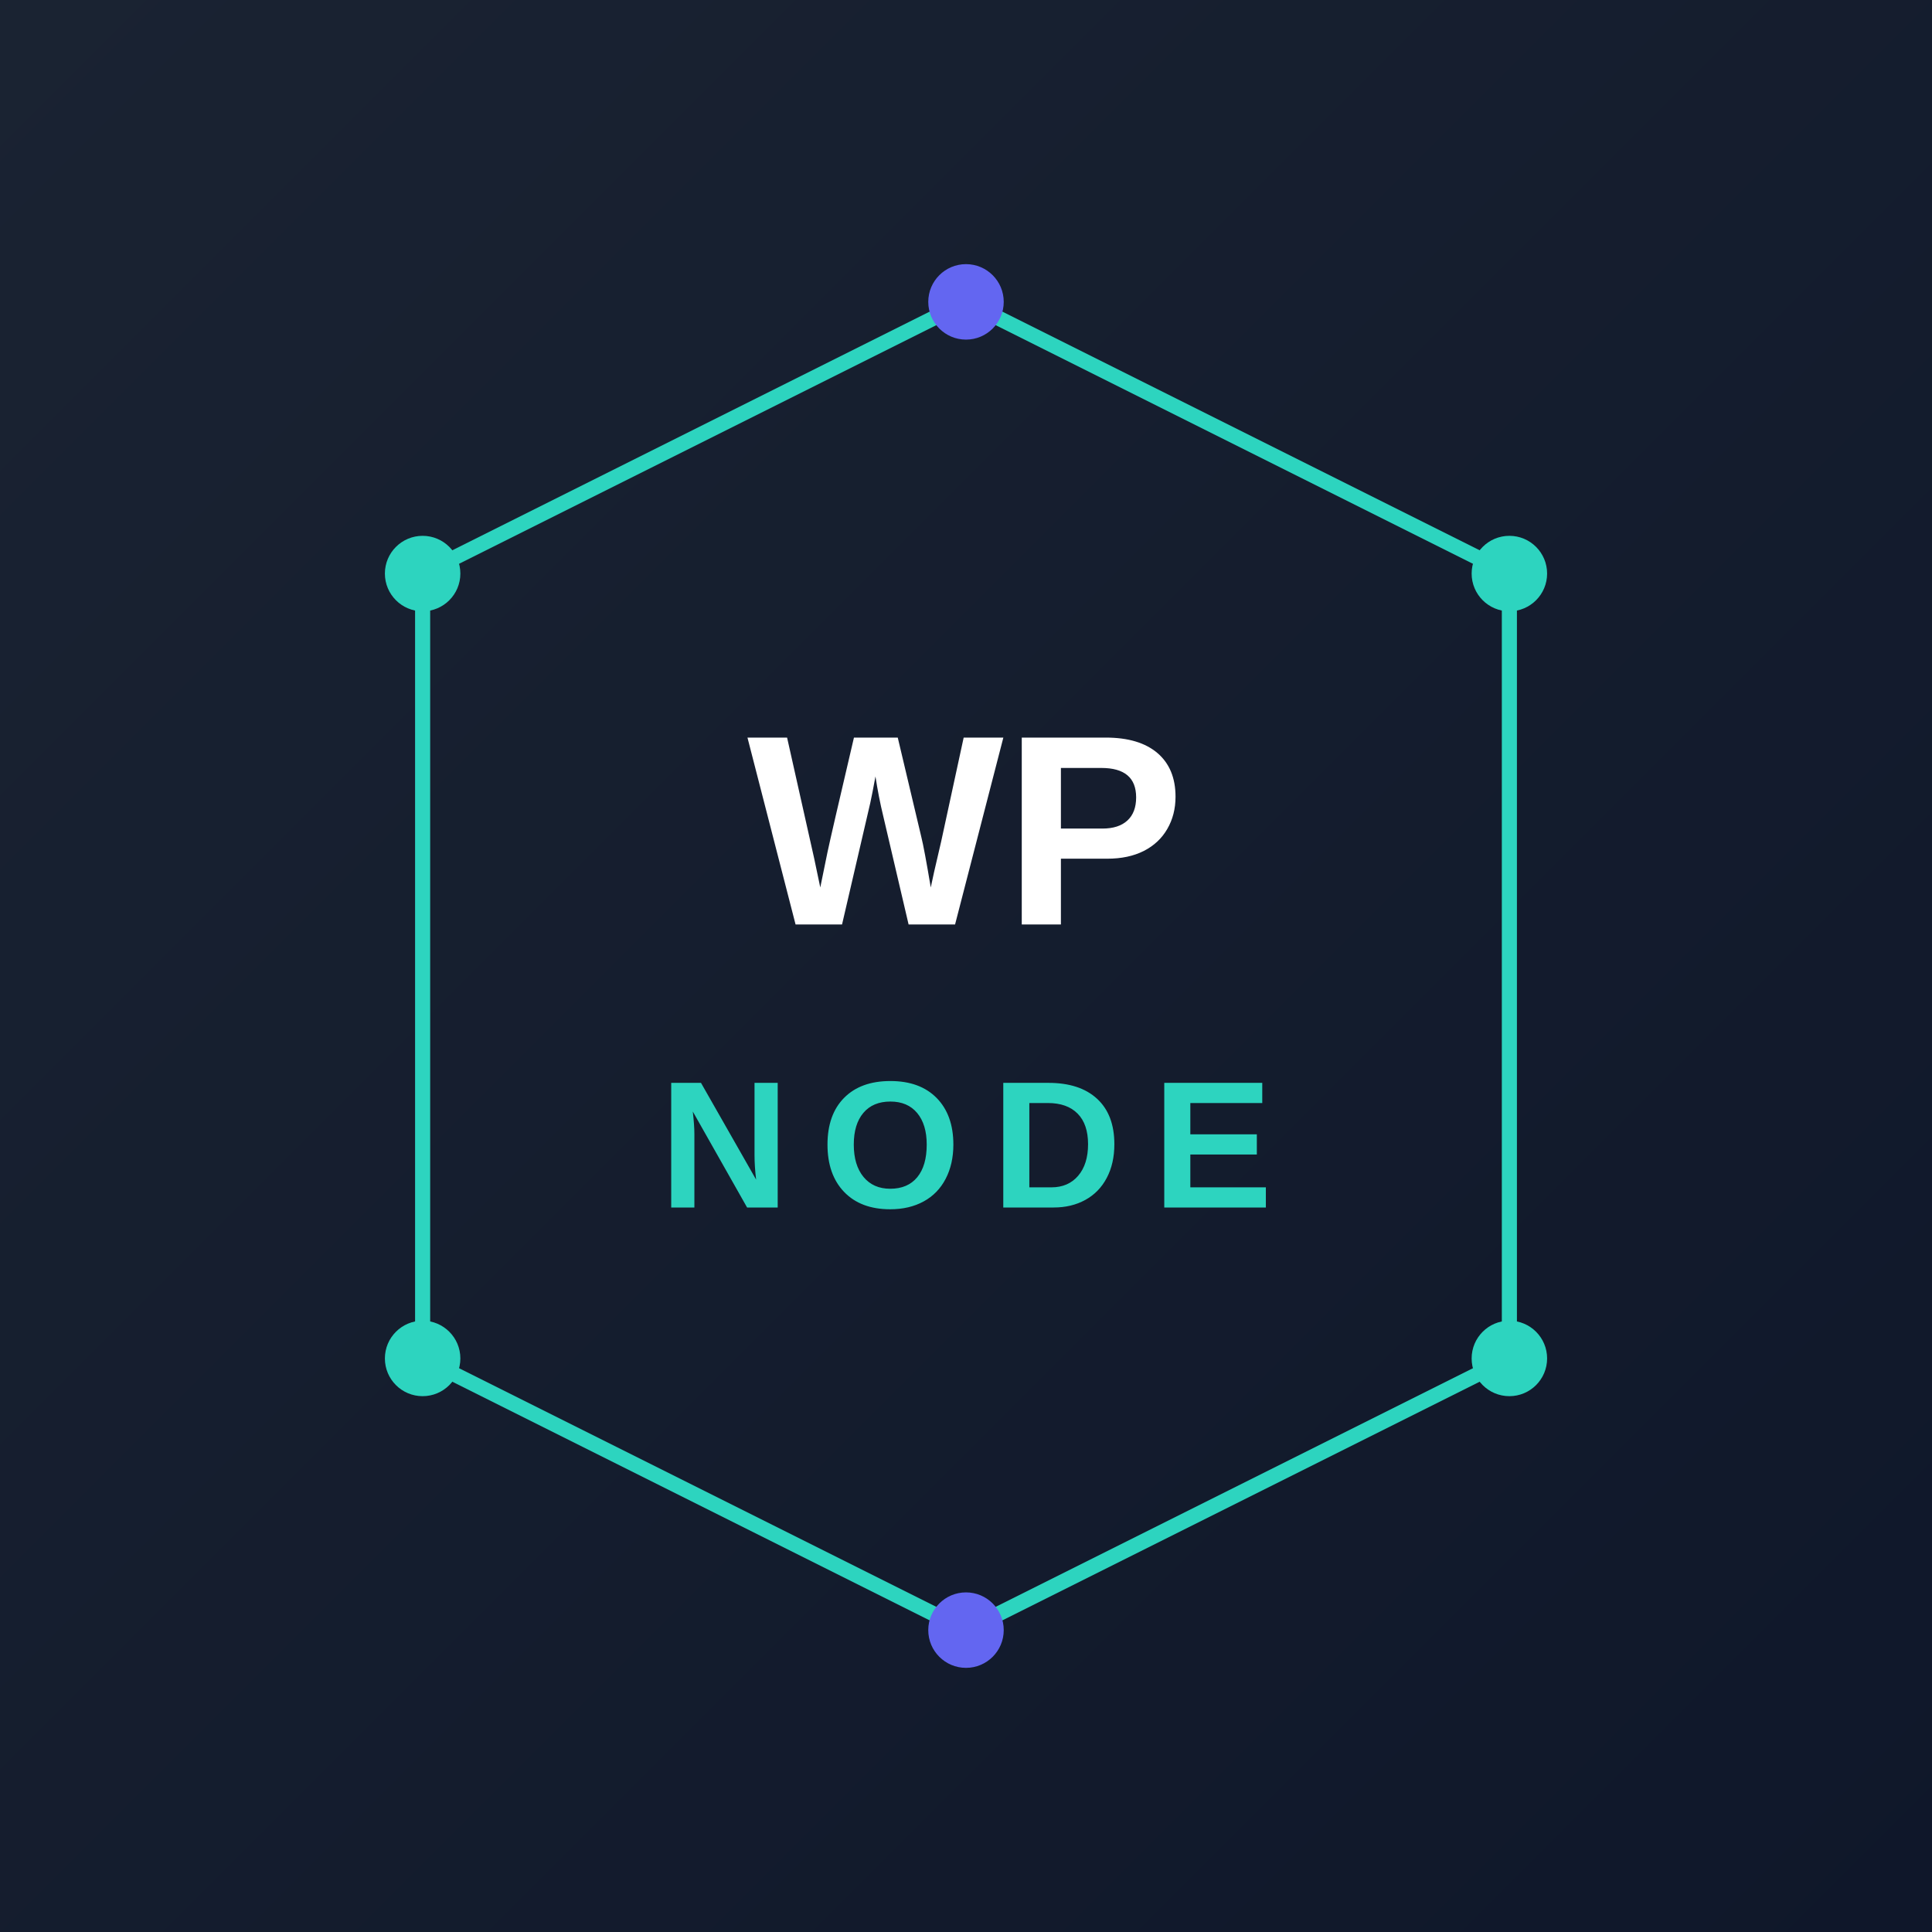
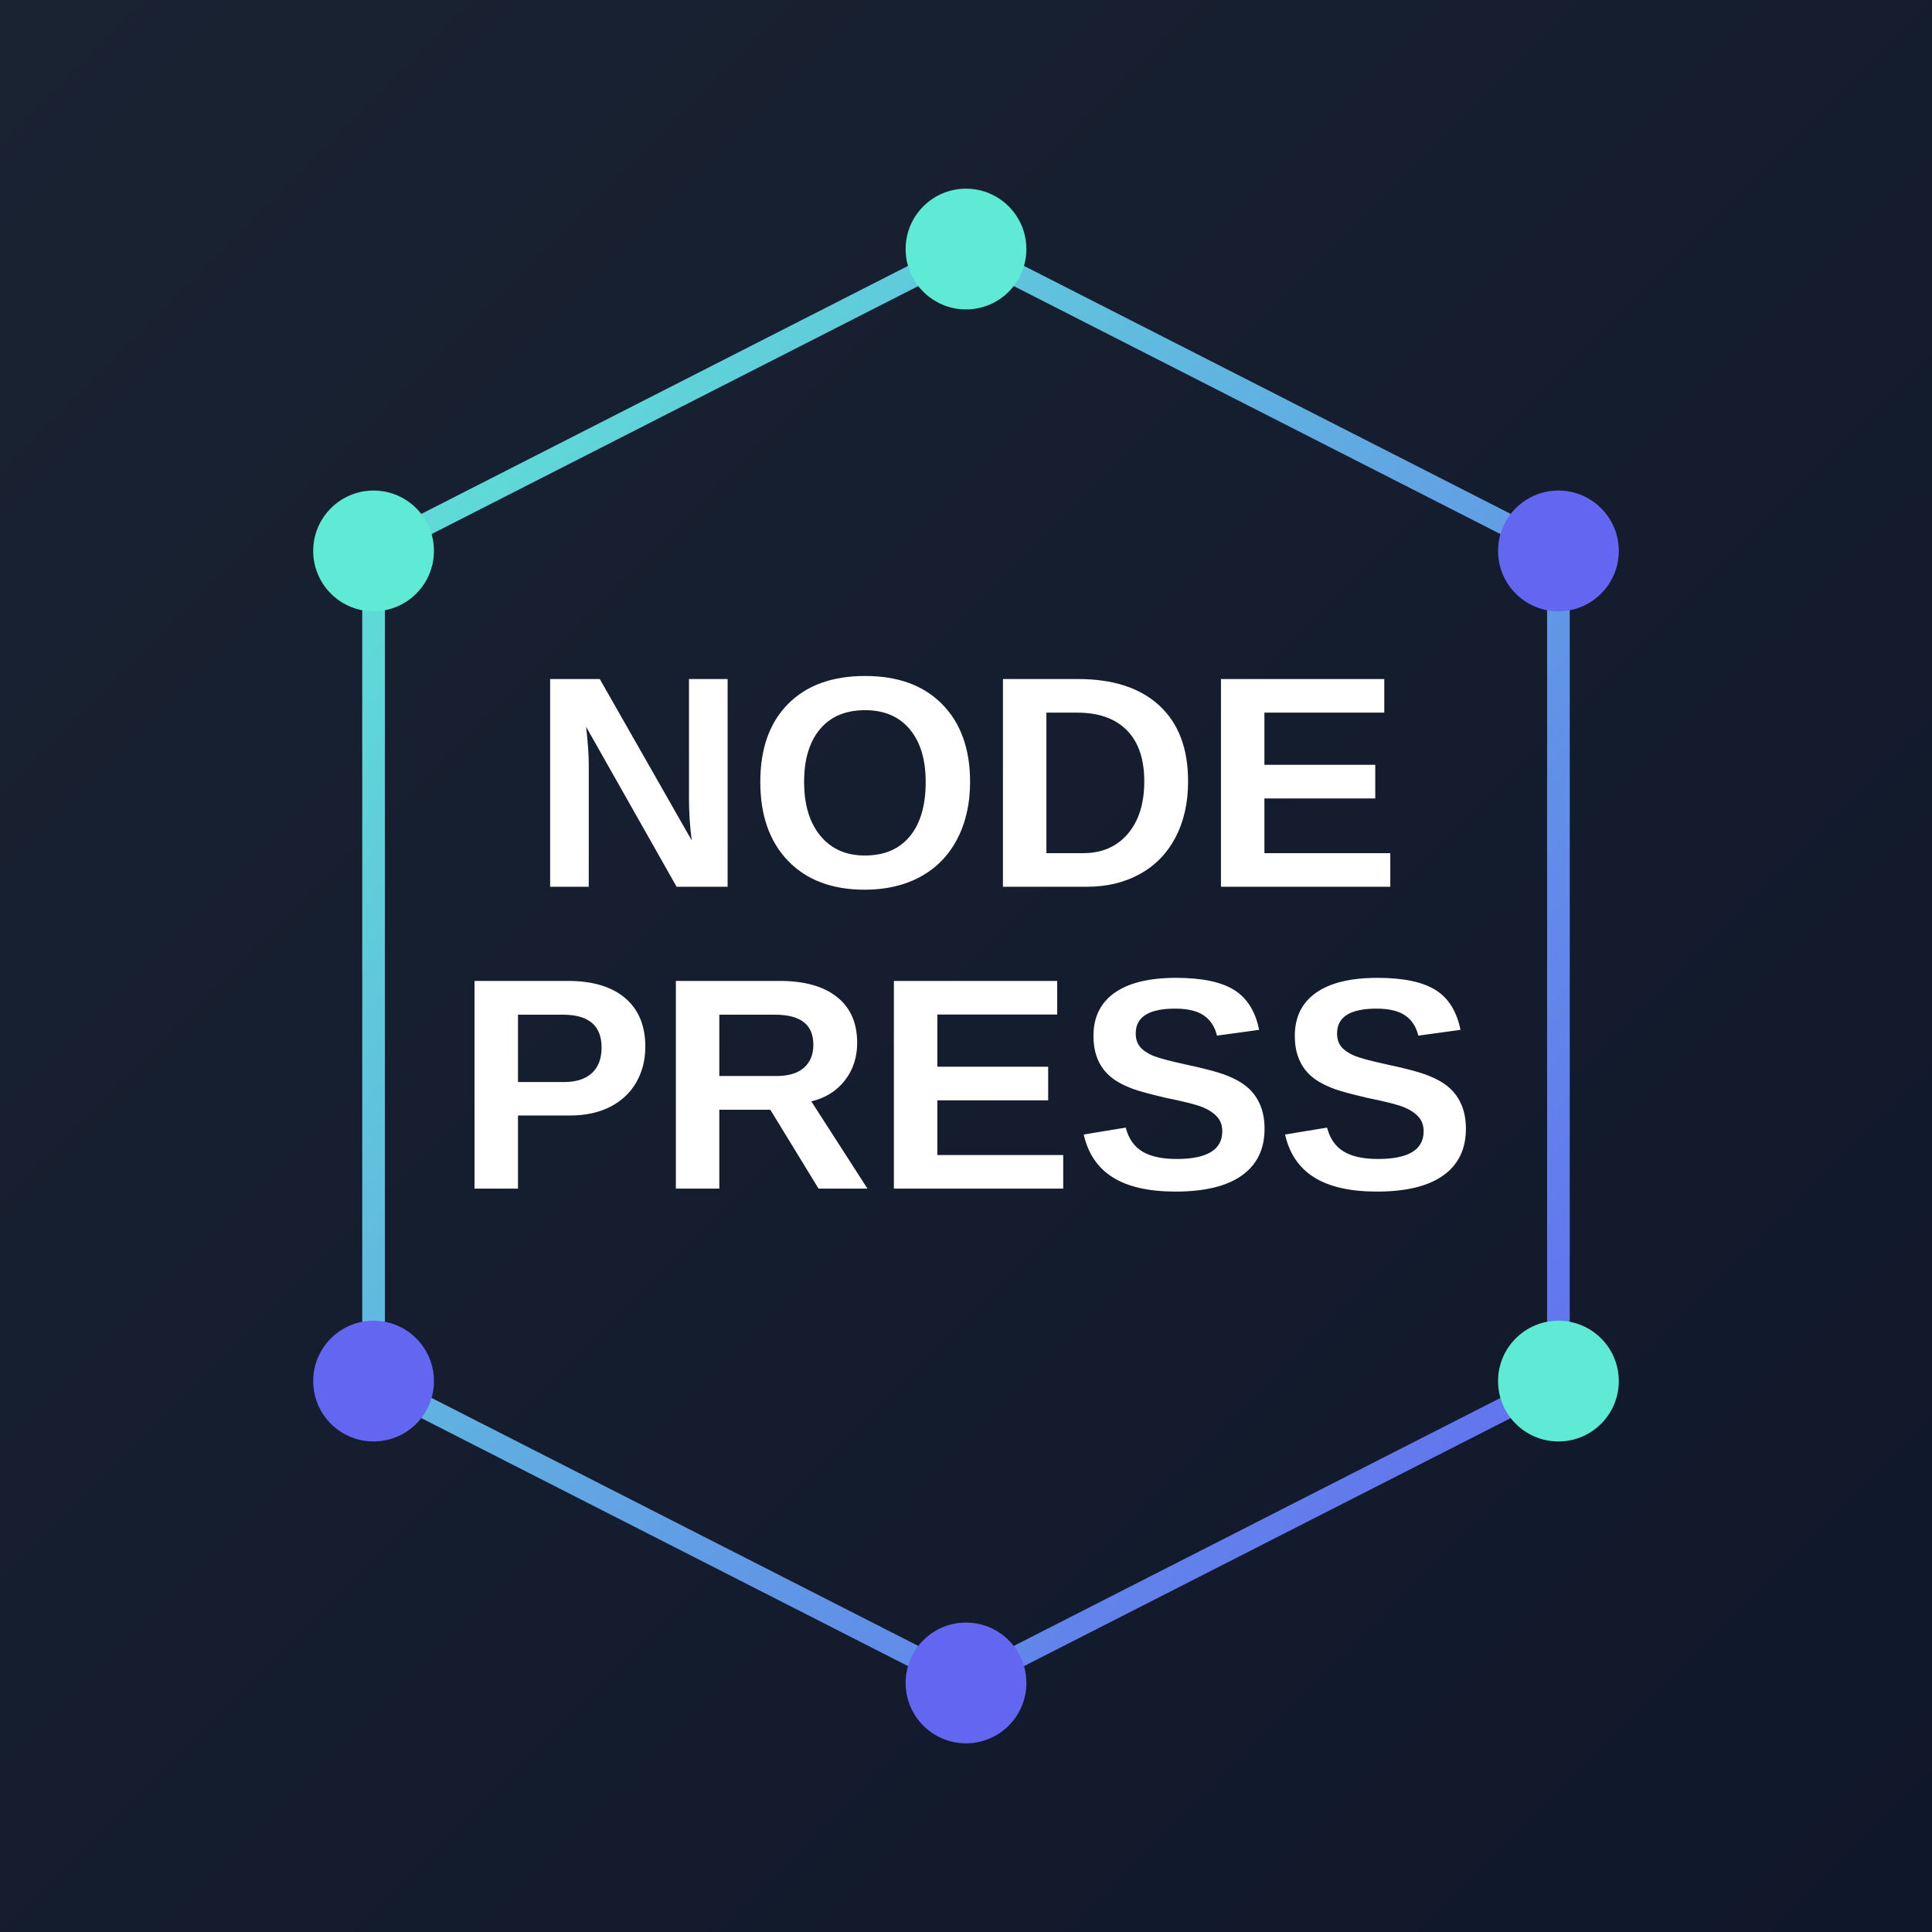
<svg xmlns="http://www.w3.org/2000/svg" viewBox="0 0 512 512" width="512" height="512">
  <defs>
    <linearGradient id="bgGrad" x1="0%" y1="0%" x2="100%" y2="100%">
      <stop offset="0%" style="stop-color:#1a2332" />
      <stop offset="100%" style="stop-color:#0f172a" />
    </linearGradient>
+     <linearGradient id="hexGrad" x1="0%" y1="0%" x2="100%" y2="100%">
+       <stop offset="0%" style="stop-color:#5eead4" />
+       <stop offset="100%" style="stop-color:#6366f1" />
+     </linearGradient>
  </defs>
  <rect width="512" height="512" fill="url(#bgGrad)" />
-   <polygon points="256,80 400,152 400,360 256,432 112,360 112,152" fill="none" stroke="#2dd4bf" stroke-width="4" stroke-linejoin="round" />
-   <circle cx="256" cy="80" r="10" fill="#6366f1" />
-   <circle cx="400" cy="152" r="10" fill="#2dd4bf" />
-   <circle cx="400" cy="360" r="10" fill="#2dd4bf" />
-   <circle cx="256" cy="432" r="10" fill="#6366f1" />
-   <circle cx="112" cy="360" r="10" fill="#2dd4bf" />
-   <circle cx="112" cy="152" r="10" fill="#2dd4bf" />
-   <text x="256" y="245" font-family="Arial, sans-serif" font-size="72" font-weight="bold" fill="#ffffff" text-anchor="middle">WP</text>
-   <text x="256" y="320" font-family="Arial, sans-serif" font-size="48" font-weight="bold" fill="#2dd4bf" text-anchor="middle" letter-spacing="8">NODE</text>
+   <polygon points="256,66 413,146 413,366 256,446 99,366 99,146" fill="none" stroke="url(#hexGrad)" stroke-width="6" stroke-linejoin="round" />
+   <circle cx="256" cy="66" r="16" fill="#5eead4" />
+   <circle cx="413" cy="146" r="16" fill="#6366f1" />
+   <circle cx="413" cy="366" r="16" fill="#5eead4" />
+   <circle cx="256" cy="446" r="16" fill="#6366f1" />
+   <circle cx="99" cy="366" r="16" fill="#6366f1" />
+   <circle cx="99" cy="146" r="16" fill="#5eead4" />
+   <text x="256" y="235" font-family="Arial, Helvetica, sans-serif" font-size="80" font-weight="bold" fill="#ffffff" text-anchor="middle">NODE</text>
+   <text x="256" y="315" font-family="Arial, Helvetica, sans-serif" font-size="80" font-weight="bold" fill="#ffffff" text-anchor="middle">PRESS</text>
</svg>
